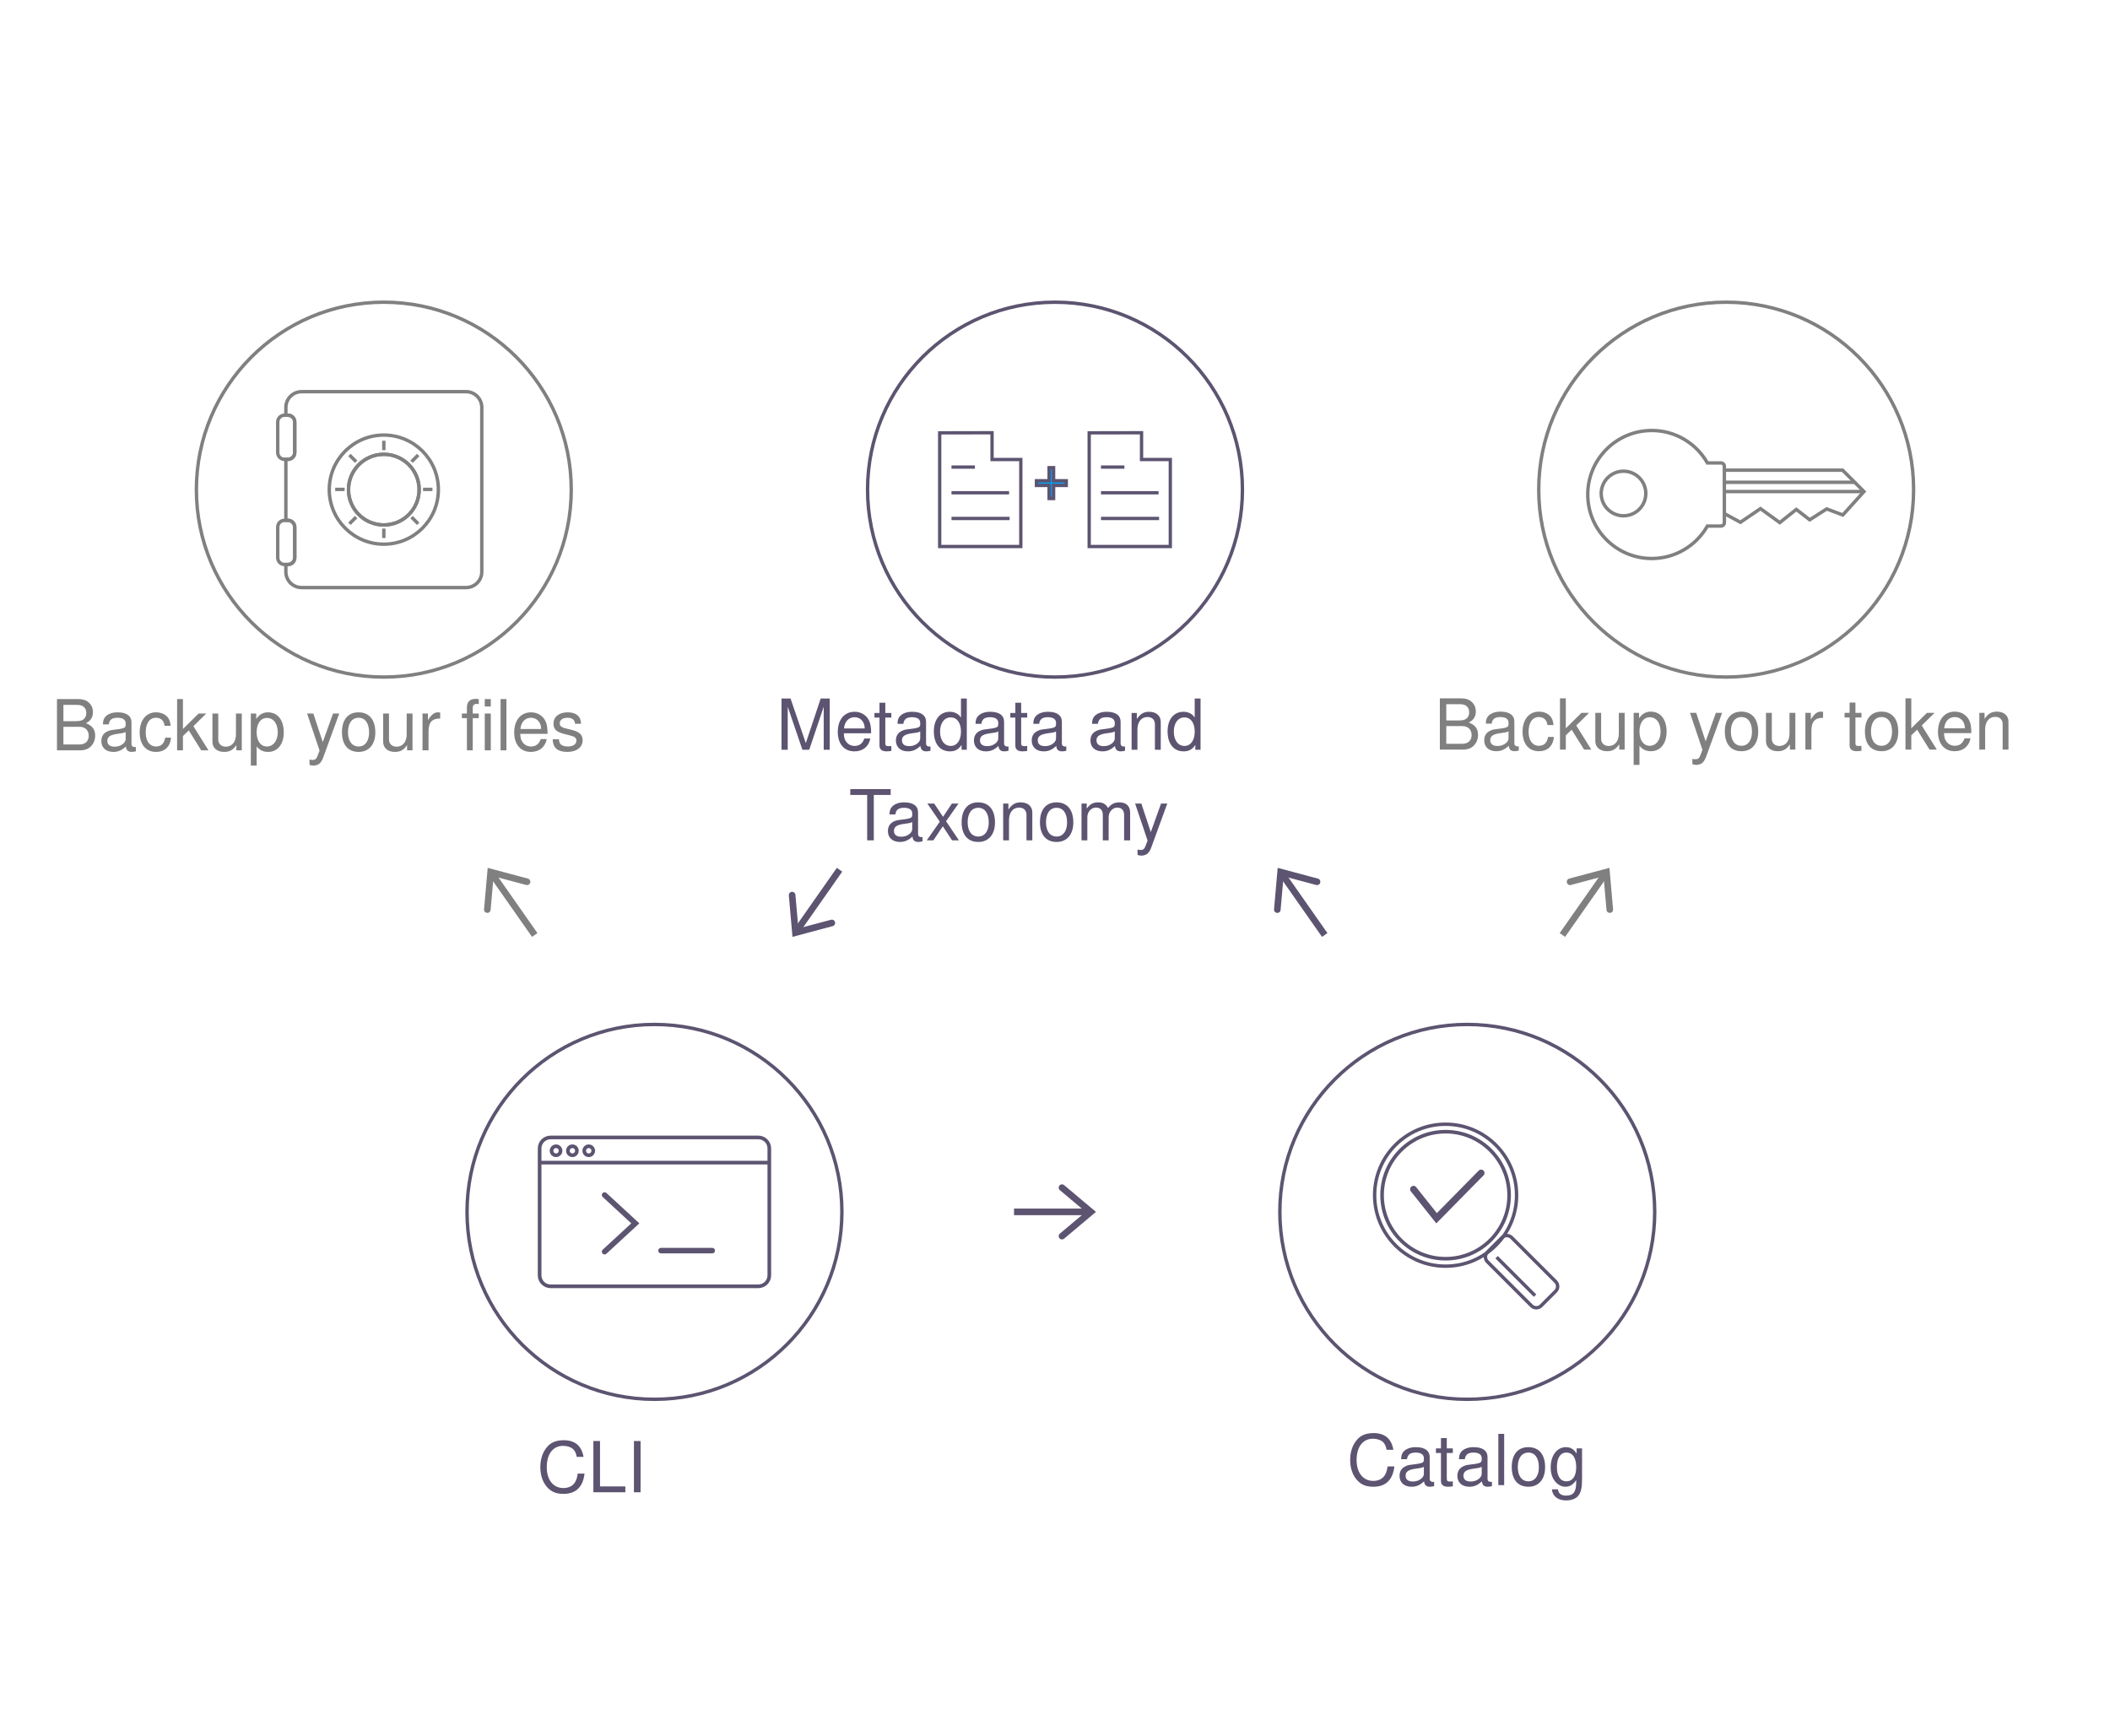
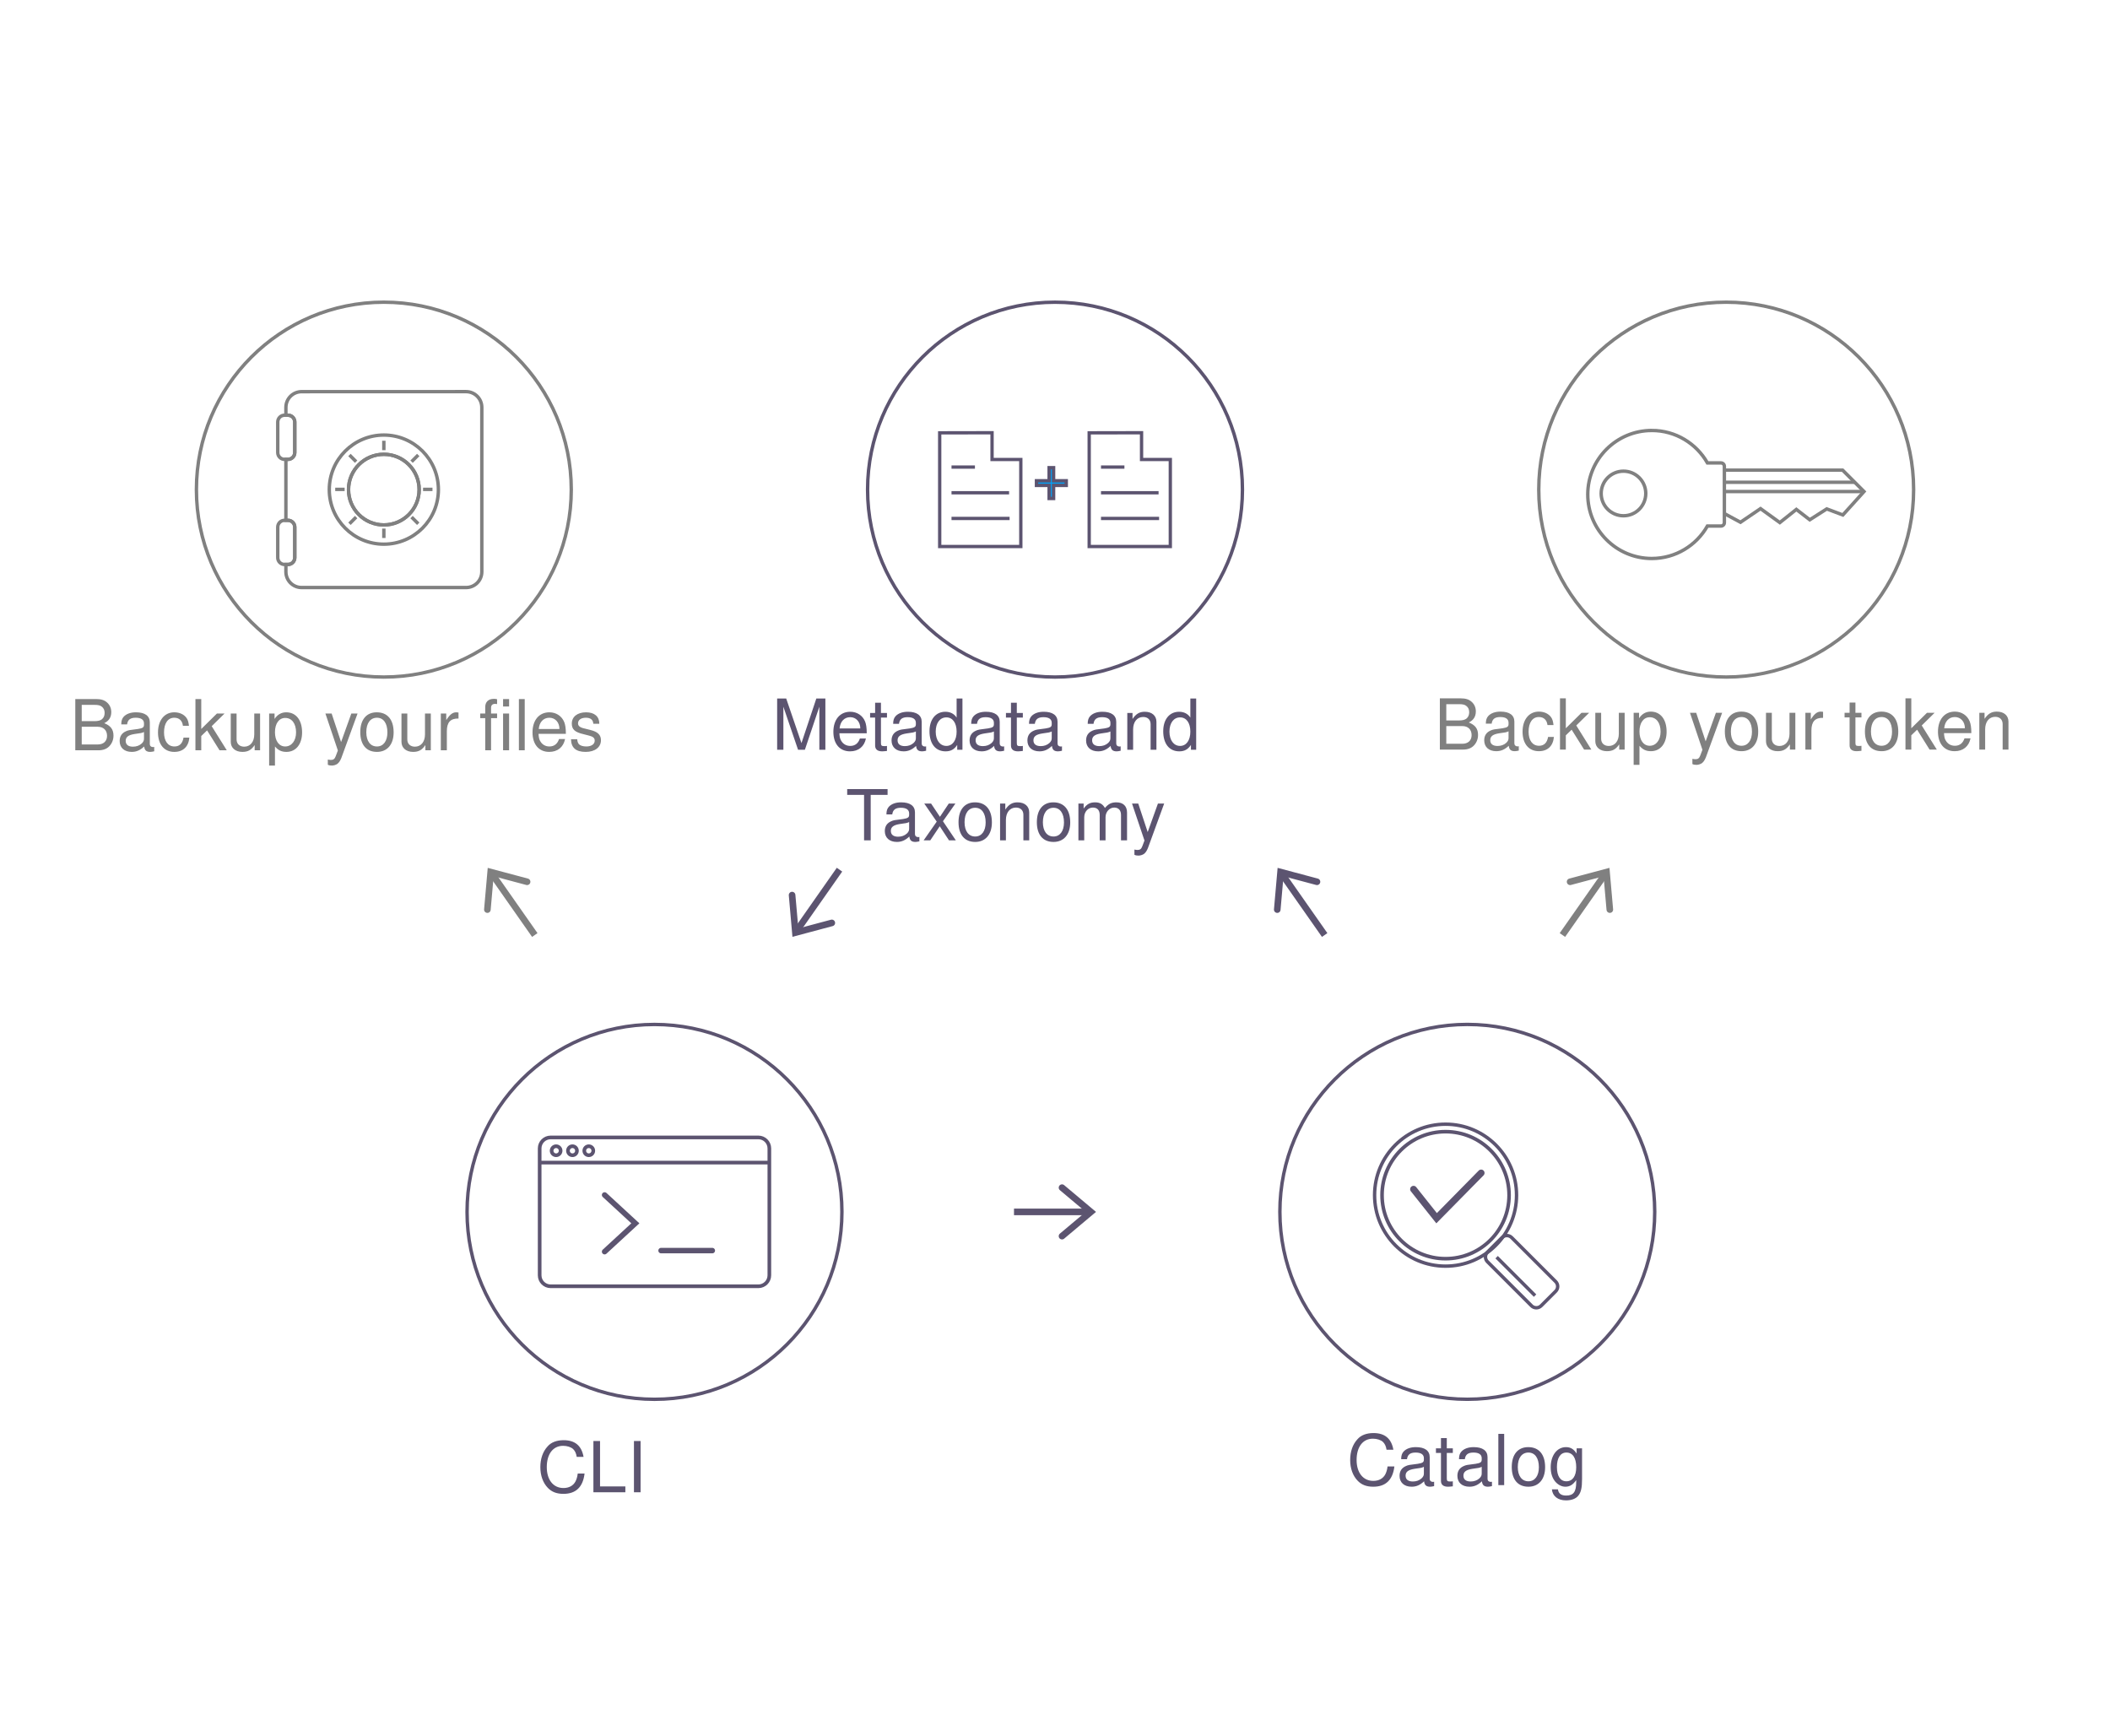
- <svg xmlns="http://www.w3.org/2000/svg" width="620" height="510" viewBox="0 0 164.042 134.937" version="1.1" id="svg43558">
-   <defs id="defs43552" />
-   <g id="layer1">
-     <g id="g56085" transform="translate(-30.12936,-18.78498)" style="stroke:#5c5470">
-       <g id="g2509" transform="translate(-51.29657,93.06016)" style="stroke:#5c5470">
-         <g id="g30492" style="fill:none;stroke:#5c5470;stroke-width:0.529;stroke-miterlimit:4;stroke-dasharray:none;stroke-opacity:1" transform="matrix(0.5371422,0,0,0.5371422,122.2984,13.7105)">
-           <rect style="fill:none;stroke:#5c5470;stroke-width:0.529;stroke-linecap:round;stroke-miterlimit:4;stroke-dasharray:none;stroke-opacity:1" id="rect30489" width="33.245" height="21.546" x="2.011" y="0.839" rx="1.587" ry="1.587" />
-         </g>
-         <path id="path9813" style="fill:none;fill-opacity:1;stroke:#5c5470;stroke-width:0.426;stroke-linecap:round;stroke-miterlimit:4;stroke-dasharray:none;stroke-opacity:1" d="m 128.429,18.635 1.195,1.102 1.195,1.102 -1.195,1.102 -1.195,1.102" />
-         <path style="fill:none;stroke:#5c5470;stroke-width:0.426;stroke-linecap:round;stroke-linejoin:miter;stroke-miterlimit:4;stroke-dasharray:none;stroke-opacity:1" d="m 132.816,22.96 h 3.982" id="path9816" />
-         <path style="fill:none;stroke:#5c5470;stroke-width:0.284;stroke-linecap:butt;stroke-linejoin:miter;stroke-miterlimit:4;stroke-dasharray:none;stroke-opacity:1" d="m 123.428,16.118 h 17.728 v 0.019" id="path30494" />
-         <circle style="fill:none;stroke:#5c5470;stroke-width:0.284;stroke-linecap:round;stroke-miterlimit:4;stroke-dasharray:none;stroke-opacity:1" id="path30496" cx="124.656" cy="15.196" r="0.35" />
-         <circle style="fill:none;stroke:#5c5470;stroke-width:0.284;stroke-linecap:round;stroke-miterlimit:4;stroke-dasharray:none;stroke-opacity:1" id="circle30498" cx="125.927" cy="15.196" r="0.35" />
-         <circle style="fill:none;stroke:#5c5470;stroke-width:0.284;stroke-linecap:round;stroke-miterlimit:4;stroke-dasharray:none;stroke-opacity:1" id="circle30500" cx="127.197" cy="15.196" r="0.35" />
+ <svg xmlns="http://www.w3.org/2000/svg" width="620" height="510" version="1.1" viewBox="0 0 164.04 134.94">
+   <g transform="translate(-30.129 -18.785)" fill="none" stroke="#5c5470">
+     <g transform="translate(-51.297 93.06)">
+       <g transform="matrix(.53714 0 0 .53714 122.3 13.711)" stroke-width=".529">
+         <rect x="2.011" y=".839" width="33.245" height="21.546" rx="1.587" ry="1.587" fill="none" stroke="#5c5470" stroke-linecap="round" stroke-width=".529" />
      </g>
-       <circle style="display:inline;fill:none;stroke:#5c5470;stroke-width:0.265;stroke-linecap:round;stroke-miterlimit:4;stroke-dasharray:none" id="path42346-6" cx="81.011" cy="113.008" r="14.572" />
-     </g>
-     <g id="g10245-9-6-2-9-8-7" transform="matrix(0.5818566,0,0,0.5818566,21.37746,-19.92338)" style="display:inline;fill:none;stroke:#5c5470;stroke-width:0.882;stroke-miterlimit:4;stroke-dasharray:none">
-       <path id="path10227-42-4-8-2-9-2" style="fill:none;fill-opacity:1;stroke:#5c5470;stroke-width:0.882;stroke-linecap:round;stroke-miterlimit:4;stroke-dasharray:none" d="m 105.158,192.937 1.928,1.62 1.928,1.62 -1.928,1.62 -1.928,1.62" />
-       <path style="fill:none;stroke:#5c5470;stroke-width:0.882;stroke-linecap:butt;stroke-linejoin:miter;stroke-miterlimit:4;stroke-dasharray:none;stroke-opacity:1" d="M 109.014,196.176 H 98.748" id="path10241-2-1-8-8-3-7" />
-     </g>
-     <text xml:space="preserve" style="font-size:5.475px;line-height:1.25;font-family:Helvetica-Light;-inkscape-font-specification:'Helvetica-Light, Normal';display:inline;stroke-width:0.257;fill:#5c5470" x="104.704" y="115.467" id="text42556">
-       <tspan id="tspan42554" x="104.704" y="115.467" style="font-style:normal;font-variant:normal;font-weight:normal;font-stretch:normal;font-size:5.475px;font-family:Helvetica;-inkscape-font-specification:Helvetica;stroke-width:0.257;fill:#5c5470">Catalog</tspan>
-     </text>
-     <text xml:space="preserve" style="font-size:5.475px;line-height:1.25;font-family:Helvetica-Light;-inkscape-font-specification:'Helvetica-Light, Normal';text-align:center;text-anchor:middle;display:inline;stroke-width:0.257;fill:#5c5470" x="50.985" y="116.022" id="text42556-0-9">
-       <tspan id="tspan42554-1-9" x="50.985" y="116.022" style="font-style:normal;font-variant:normal;font-weight:normal;font-stretch:normal;font-size:5.475px;font-family:Helvetica;-inkscape-font-specification:Helvetica;text-align:center;text-anchor:middle;stroke-width:0.257;fill:#5c5470">CLI</tspan>
-       <tspan x="50.985" y="122.866" style="font-size:5.475px;text-align:center;text-anchor:middle;stroke-width:0.257;fill:#5c5470" id="tspan42768" />
-     </text>
-     <text xml:space="preserve" style="font-size:5.475px;line-height:1.25;font-family:Helvetica-Light;-inkscape-font-specification:'Helvetica-Light, Normal';text-align:center;text-anchor:middle;display:inline;stroke-width:0.257;fill:#5c5470" x="81.998" y="58.292" id="text42556-0-9-0-5">
-       <tspan x="81.998" y="58.292" style="font-style:normal;font-variant:normal;font-weight:normal;font-stretch:normal;font-size:5.475px;font-family:Helvetica;-inkscape-font-specification:Helvetica;text-align:center;text-anchor:middle;stroke-width:0.257;fill:#5c5470" id="tspan42768-8-2">Metadata and</tspan>
-       <tspan x="81.998" y="65.334" style="font-style:normal;font-variant:normal;font-weight:normal;font-stretch:normal;font-size:5.475px;font-family:Helvetica;-inkscape-font-specification:Helvetica;text-align:center;text-anchor:middle;stroke-width:0.257;fill:#5c5470" id="tspan43320-3">Taxonomy</tspan>
-     </text>
-     <text xml:space="preserve" style="font-size:5.475px;line-height:1.25;font-family:Helvetica-Light;-inkscape-font-specification:'Helvetica-Light, Normal';text-align:center;text-anchor:middle;display:inline;stroke-width:0.257;fill:#808080" x="29.738" y="58.335" id="text1811">
-       <tspan id="tspan1807" x="29.738" y="58.335" style="font-style:normal;font-variant:normal;font-weight:normal;font-stretch:normal;font-size:5.475px;font-family:Helvetica;-inkscape-font-specification:Helvetica;text-align:center;text-anchor:middle;stroke-width:0.257;fill:#808080">Backup your files</tspan>
-       <tspan x="29.738" y="65.179" style="font-size:5.475px;text-align:center;text-anchor:middle;stroke-width:0.257;fill:#808080" id="tspan1809" />
-     </text>
-     <g id="g55952" transform="translate(-24.92463,31.30424)" style="stroke:#5c5470">
-       <circle style="display:inline;fill:none;stroke:#5c5470;stroke-width:0.265;stroke-linecap:round;stroke-miterlimit:4;stroke-dasharray:none" id="path42346-6-8-1" cx="138.998" cy="62.919" r="14.572" />
-       <path style="display:inline;fill:none;stroke:#5c5470;stroke-width:0.529;stroke-linecap:round;stroke-linejoin:miter;stroke-miterlimit:4;stroke-dasharray:none;stroke-opacity:1" d="m 134.818,61.159 1.793,2.255 3.463,-3.519" id="path42543" />
-       <circle style="opacity:1;fill:none;fill-opacity:0;stroke:#5c5470;stroke-width:0.265;stroke-linecap:round;stroke-miterlimit:4;stroke-dasharray:none" id="path1991" cx="137.313" cy="61.622" r="5.518" />
-       <rect style="opacity:1;fill:none;fill-opacity:0;stroke:#5c5470;stroke-width:0.265;stroke-linecap:round;stroke-miterlimit:4;stroke-dasharray:none" id="rect2004" width="2.659" height="5.902" x="52.163" y="146.096" rx="0.529" ry="0.529" transform="rotate(-45)" />
-       <circle style="opacity:1;fill:none;fill-opacity:0;stroke:#5c5470;stroke-width:0.279;stroke-linecap:round;stroke-miterlimit:4;stroke-dasharray:none" id="circle2006" cx="137.313" cy="61.622" r="4.938" />
-       <path style="fill:none;stroke:#5c5470;stroke-width:0.265px;stroke-linecap:butt;stroke-linejoin:miter;stroke-opacity:1" d="m 141.278,66.443 2.989,2.989" id="path2008" />
-     </g>
-     <text xml:space="preserve" style="font-size:5.475px;line-height:1.25;font-family:Helvetica-Light;-inkscape-font-specification:'Helvetica-Light, Normal';display:inline;stroke-width:0.257;fill:#808080" x="111.504" y="58.279" id="text1172">
-       <tspan id="tspan1170" x="111.504" y="58.279" style="font-style:normal;font-variant:normal;font-weight:normal;font-stretch:normal;font-size:5.475px;font-family:Helvetica;-inkscape-font-specification:Helvetica;stroke-width:0.257;fill:#808080">Backup your token</tspan>
-     </text>
-     <g id="g56073" transform="translate(3.75927,22.39667)" style="stroke:#5c5470">
-       <circle style="display:inline;fill:none;stroke:#5c5470;stroke-width:0.265;stroke-linecap:round;stroke-miterlimit:4;stroke-dasharray:none" id="path42346-1" cx="78.262" cy="15.672" r="14.572" />
-       <g id="g23463" transform="translate(58.43543,-3.067258)" style="stroke:#5c5470">
-         <path style="display:inline;fill:none;stroke:#5c5470;stroke-width:0.257;stroke-linecap:butt;stroke-linejoin:miter;stroke-miterlimit:4;stroke-dasharray:none;stroke-opacity:1" d="m 22.484,14.324 v 8.837 h 6.307 v -6.764 h -2.236 v -2.081 z" id="path42770-9-6-4-4" />
-         <path style="display:inline;fill:none;stroke:#5c5470;stroke-width:0.257;stroke-linecap:butt;stroke-linejoin:miter;stroke-miterlimit:4;stroke-dasharray:none;stroke-opacity:1" d="m 23.402,16.986 h 1.821" id="path42847-3-4-1" />
-         <path style="display:inline;fill:none;stroke:#5c5470;stroke-width:0.257;stroke-linecap:butt;stroke-linejoin:miter;stroke-miterlimit:4;stroke-dasharray:none;stroke-opacity:1" d="m 23.402,18.983 h 4.476" id="path42849-0-5-4" />
-         <path style="display:inline;fill:none;stroke:#5c5470;stroke-width:0.257;stroke-linecap:butt;stroke-linejoin:miter;stroke-miterlimit:4;stroke-dasharray:none;stroke-opacity:1" d="m 23.402,20.98 h 4.516" id="path42851-5-8-9" />
-         <path style="display:inline;fill:none;stroke:#5c5470;stroke-width:0.257;stroke-linecap:butt;stroke-linejoin:miter;stroke-miterlimit:4;stroke-dasharray:none;stroke-opacity:1" d="m 10.861,14.324 v 8.837 h 6.307 V 16.397 H 14.932 v -2.081 z" id="path42770-9-6-4-1-8" />
-         <path style="display:inline;fill:none;stroke:#5c5470;stroke-width:0.257;stroke-linecap:butt;stroke-linejoin:miter;stroke-miterlimit:4;stroke-dasharray:none;stroke-opacity:1" d="m 11.78,16.986 h 1.821" id="path42847-3-4-9-6" />
-         <path style="display:inline;fill:none;stroke:#5c5470;stroke-width:0.257;stroke-linecap:butt;stroke-linejoin:miter;stroke-miterlimit:4;stroke-dasharray:none;stroke-opacity:1" d="m 11.78,18.983 h 4.476" id="path42849-0-5-6-2" />
-         <path style="display:inline;fill:none;stroke:#5c5470;stroke-width:0.257;stroke-linecap:butt;stroke-linejoin:miter;stroke-miterlimit:4;stroke-dasharray:none;stroke-opacity:1" d="m 11.78,20.98 h 4.516" id="path42851-5-8-7-2" />
-         <text xml:space="preserve" style="font-size:4.939px;line-height:1.25;font-family:Helvetica-Light;-inkscape-font-specification:'Helvetica-Light, Normal';fill:#00a3fa;fill-opacity:1;stroke-width:0.265;stroke:#5c5470" x="18.135" y="19.972" id="text14417">
-           <tspan id="tspan14415" x="18.135" y="19.972" style="font-size:4.939px;fill:#00a3fa;fill-opacity:1;stroke-width:0.265;stroke:#5c5470">+</tspan>
-         </text>
+       <path d="m128.43 18.635 2.39 2.204-2.39 2.204" stroke-linecap="round" stroke-width=".426" />
+       <path d="m132.82 22.96h3.982" stroke-linecap="round" stroke-width=".426" />
+       <path d="m123.43 16.118h17.728v0.019" stroke-width=".284" />
+       <g stroke-linecap="round" stroke-width=".284">
+         <circle cx="124.66" cy="15.196" r=".35" />
+         <circle cx="125.93" cy="15.196" r=".35" />
+         <circle cx="127.2" cy="15.196" r=".35" />
      </g>
    </g>
-     <g id="g56218" transform="translate(4.860229,-0.8268989)">
-       <rect style="opacity:1;fill:none;fill-opacity:0;stroke:#808080;stroke-width:0.265;stroke-linecap:round;stroke-miterlimit:4;stroke-dasharray:none" id="rect1968" width="1.323" height="3.432" x="16.732" y="33.11" rx="0.529" ry="0.529" />
-       <rect style="opacity:1;fill:none;fill-opacity:0;stroke:#808080;stroke-width:0.265;stroke-linecap:round;stroke-miterlimit:4;stroke-dasharray:none" id="rect1970" width="1.323" height="3.432" x="16.732" y="41.283" rx="0.529" ry="0.529" />
-       <circle style="display:inline;fill:none;stroke:#808080;stroke-width:0.265;stroke-linecap:round;stroke-miterlimit:4;stroke-dasharray:none" id="circle1805" cx="24.98" cy="38.895" r="14.572" />
-       <circle style="opacity:1;fill:none;fill-opacity:0;stroke:#808080;stroke-width:0.265;stroke-linecap:round;stroke-miterlimit:4;stroke-dasharray:none" id="path1909" cx="24.98" cy="38.895" r="2.746" />
-       <path id="rect1922" style="opacity:1;fill:none;fill-opacity:0;stroke:#808080;stroke-width:0.265;stroke-linecap:round;stroke-miterlimit:4;stroke-dasharray:none" d="m 18.592,31.279 c -0.68,0 -1.227,0.547 -1.227,1.227 v 0.604 h 0.161 c 0.293,0 0.529,0.236 0.529,0.529 v 2.374 c 0,0.293 -0.236,0.529 -0.529,0.529 h -0.161 v 4.74 h 0.161 c 0.293,0 0.529,0.236 0.529,0.529 v 2.375 c 0,0.293 -0.236,0.529 -0.529,0.529 h -0.161 v 0.568 c 5e-6,0.68 0.547,1.227 1.227,1.227 h 12.778 c 0.68,0 1.227,-0.547 1.227,-1.227 v -12.778 c 0,-0.68 -0.547,-1.227 -1.227,-1.227 z" />
-       <circle style="opacity:1;fill:none;fill-opacity:0;stroke:#808080;stroke-width:0.265;stroke-linecap:round;stroke-miterlimit:4;stroke-dasharray:none" id="circle1943" cx="24.98" cy="38.895" r="2.746" />
-       <circle style="opacity:1;fill:none;fill-opacity:0;stroke:#808080;stroke-width:0.265;stroke-linecap:round;stroke-miterlimit:4;stroke-dasharray:none" id="circle1943-7" cx="24.98" cy="38.895" r="4.242" />
-       <path style="fill:none;stroke:#808080;stroke-width:0.265;stroke-linecap:butt;stroke-linejoin:miter;stroke-miterlimit:4;stroke-dasharray:none;stroke-opacity:1" d="m 24.98,35.095 v 0.733" id="path1960" />
-       <path style="fill:none;stroke:#808080;stroke-width:0.265;stroke-linecap:butt;stroke-linejoin:miter;stroke-miterlimit:4;stroke-dasharray:none;stroke-opacity:1" d="M 28.761,38.876 H 28.028" id="path1962" />
-       <path style="fill:none;stroke:#808080;stroke-width:0.265;stroke-linecap:butt;stroke-linejoin:miter;stroke-miterlimit:4;stroke-dasharray:none;stroke-opacity:1" d="m 24.98,42.657 v -0.733" id="path1964" />
-       <path style="fill:none;stroke:#808080;stroke-width:0.265;stroke-linecap:butt;stroke-linejoin:miter;stroke-miterlimit:4;stroke-dasharray:none;stroke-opacity:1" d="m 21.199,38.876 h 0.733" id="path1966" />
-       <path style="fill:none;stroke:#808080;stroke-width:0.265;stroke-linecap:butt;stroke-linejoin:miter;stroke-miterlimit:4;stroke-dasharray:none;stroke-opacity:1" d="m 27.654,36.203 -0.519,0.519" id="path1981" />
-       <path style="fill:none;stroke:#808080;stroke-width:0.265;stroke-linecap:butt;stroke-linejoin:miter;stroke-miterlimit:4;stroke-dasharray:none;stroke-opacity:1" d="m 27.654,41.55 -0.519,-0.519" id="path1983" />
-       <path style="fill:none;stroke:#808080;stroke-width:0.265;stroke-linecap:butt;stroke-linejoin:miter;stroke-miterlimit:4;stroke-dasharray:none;stroke-opacity:1" d="m 22.307,41.55 0.519,-0.519" id="path1985" />
-       <path style="fill:none;stroke:#808080;stroke-width:0.265;stroke-linecap:butt;stroke-linejoin:miter;stroke-miterlimit:4;stroke-dasharray:none;stroke-opacity:1" d="m 22.307,36.203 0.519,0.519" id="path1987" />
+     <circle cx="81.011" cy="113.01" r="14.572" stroke-linecap="round" stroke-width=".265" />
+   </g>
+   <g transform="matrix(.58186 0 0 .58186 21.377 -19.923)" fill="none" stroke="#5c5470" stroke-width=".882">
+     <path d="m105.16 192.94 3.856 3.24-1.928 1.62-1.928 1.62" stroke-linecap="round" />
+     <path d="m109.01 196.18h-10.266" />
+   </g>
+   <g fill="#5c5470" stroke-width=".257">
+     <text x="104.704" y="115.467" font-family="Helvetica-Light" font-size="5.475px" style="line-height:1.25" xml:space="preserve">
+       <tspan x="104.704" y="115.467" fill="#5c5470" font-family="Helvetica" font-size="5.475px" stroke-width=".257">Catalog</tspan>
+     </text>
+     <text x="50.985" y="116.022" font-family="Helvetica-Light" font-size="5.475px" text-align="center" text-anchor="middle" style="line-height:1.25" xml:space="preserve">
+       <tspan x="50.985" y="116.022" font-family="Helvetica" text-align="center">CLI</tspan>
+       <tspan x="50.985" y="122.866" text-align="center" />
+     </text>
+     <text x="81.998" y="58.292" font-family="Helvetica" font-size="5.475px" text-align="center" text-anchor="middle" style="line-height:1.25" xml:space="preserve">
+       <tspan x="81.998" y="58.292" text-align="center">Metadata and</tspan>
+       <tspan x="81.998" y="65.334" text-align="center">Taxonomy</tspan>
+     </text>
+   </g>
+   <text x="29.738" y="58.335" fill="#808080" font-family="Helvetica-Light" font-size="5.475px" stroke-width=".257" text-align="center" text-anchor="middle" style="line-height:1.25" xml:space="preserve">
+     <tspan x="29.738" y="58.335" font-family="Helvetica" text-align="center">Backup your files</tspan>
+     <tspan x="29.738" y="65.179" text-align="center" />
+   </text>
+   <g transform="translate(-24.925 31.304)" fill="none" stroke="#5c5470">
+     <g stroke-linecap="round">
+       <circle cx="139" cy="62.919" r="14.572" stroke-width=".265" />
+       <path d="m134.82 61.159 1.793 2.255 3.463-3.519" stroke-width=".529" />
+       <circle cx="137.31" cy="61.622" r="5.518" stroke-width=".265" />
+       <rect transform="rotate(-45)" x="52.163" y="146.1" width="2.659" height="5.902" rx=".529" ry=".529" stroke-width=".265" />
+       <circle cx="137.31" cy="61.622" r="4.938" stroke-width=".279" />
    </g>
-     <g id="g55961" transform="translate(-4.797142,19.94412)">
-       <circle style="display:inline;fill:none;stroke:#808080;stroke-width:0.265;stroke-linecap:round;stroke-miterlimit:4;stroke-dasharray:none" id="circle1166" cx="138.998" cy="18.124" r="14.572" />
-       <g id="g1224" transform="translate(3.284023,44.37606)" style="stroke:#808080">
-         <path id="path1195" style="fill:none;fill-opacity:0;stroke:#808080;stroke-width:0.265;stroke-linecap:round;stroke-miterlimit:4;stroke-dasharray:none" d="m 129.929,-30.849 c -2.748,0 -4.976,2.228 -4.976,4.976 0,2.748 2.228,4.976 4.976,4.976 1.855,-1e-6 3.47,-1.018 4.326,-2.523 h 1.053 c 0.147,0 0.265,-0.118 0.265,-0.265 v -4.378 c 0,-0.147 -0.118,-0.265 -0.265,-0.265 h -1.052 c -0.856,-1.505 -2.471,-2.522 -4.327,-2.522 z" />
-         <path style="fill:none;stroke:#808080;stroke-width:0.265;stroke-linecap:butt;stroke-linejoin:miter;stroke-miterlimit:4;stroke-dasharray:none;stroke-opacity:1" d="m 135.596,-27.766 h 9.166 l 1.664,1.664 -1.643,1.821 -1.252,-0.471 -1.322,0.845 -1.042,-0.806 -1.285,1.024 -1.5,-1.085 -1.559,1.06 -1.228,-0.663" id="path1197" />
-         <path style="fill:none;stroke:#808080;stroke-width:0.265;stroke-linecap:butt;stroke-linejoin:miter;stroke-miterlimit:4;stroke-dasharray:none;stroke-opacity:1" d="M 146.426,-26.102 H 135.602" id="path1199" />
-         <circle style="fill:none;fill-opacity:0;stroke:#808080;stroke-width:0.265;stroke-linecap:round;stroke-miterlimit:4;stroke-dasharray:none" id="circle1201" cx="127.733" cy="-25.952" r="1.734" />
-         <path style="fill:none;stroke:#808080;stroke-width:0.265;stroke-linecap:butt;stroke-linejoin:miter;stroke-miterlimit:4;stroke-dasharray:none;stroke-opacity:1" d="M 145.705,-26.823 H 135.481" id="path1203" />
+     <path d="m141.28 66.443 2.989 2.989" stroke-width=".265px" />
+   </g>
+   <text x="111.504" y="58.279" fill="#808080" font-family="Helvetica-Light" font-size="5.475px" stroke-width=".257" style="line-height:1.25" xml:space="preserve">
+     <tspan x="111.504" y="58.279" fill="#808080" font-family="Helvetica" font-size="5.475px" stroke-width=".257">Backup your token</tspan>
+   </text>
+   <g transform="translate(3.7593 22.397)" stroke="#5c5470">
+     <circle cx="78.262" cy="15.672" r="14.572" fill="none" stroke-linecap="round" stroke-width=".265" />
+     <g transform="translate(58.435 -3.0673)">
+       <g fill="none" stroke-width=".257">
+         <path d="m22.484 14.324v8.837h6.307v-6.764h-2.236v-2.081z" />
+         <path d="m23.402 16.986h1.821" />
+         <path d="m23.402 18.983h4.476" />
+         <path d="m23.402 20.98h4.516" />
+         <path d="m10.861 14.324v8.837h6.307v-6.764h-2.236v-2.081z" />
+         <path d="m11.78 16.986h1.821" />
+         <path d="m11.78 18.983h4.476" />
+         <path d="m11.78 20.98h4.516" />
      </g>
+       <text x="18.135" y="19.972" fill="#00a3fa" font-family="Helvetica-Light" font-size="4.939px" stroke-width=".265" style="line-height:1.25" xml:space="preserve">
+         <tspan x="18.135" y="19.972" fill="#00a3fa" font-size="4.939px" stroke="#5c5470" stroke-width=".265">+</tspan>
+       </text>
    </g>
-     <g id="g56091" transform="matrix(-0.3338753,0.4765337,-0.4765337,-0.3338753,191.7222,86.0641)" style="display:inline;fill:none;stroke:#5c5470;stroke-width:0.882;stroke-miterlimit:4;stroke-dasharray:none">
-       <path id="path56087" style="fill:none;fill-opacity:1;stroke:#5c5470;stroke-width:0.882;stroke-linecap:round;stroke-miterlimit:4;stroke-dasharray:none" d="m 105.158,192.937 1.928,1.62 1.928,1.62 -1.928,1.62 -1.928,1.62" />
-       <path style="fill:none;stroke:#5c5470;stroke-width:0.882;stroke-linecap:butt;stroke-linejoin:miter;stroke-miterlimit:4;stroke-dasharray:none;stroke-opacity:1" d="M 109.014,196.176 H 98.748" id="path56089" />
+   </g>
+   <g transform="translate(4.8602 -.8269)" fill="none" stroke="#808080" stroke-width=".265">
+     <g stroke-linecap="round">
+       <rect x="16.732" y="33.11" width="1.323" height="3.432" rx=".529" ry=".529" />
+       <rect x="16.732" y="41.283" width="1.323" height="3.432" rx=".529" ry=".529" />
+       <circle cx="24.98" cy="38.895" r="14.572" />
+       <circle cx="24.98" cy="38.895" r="2.746" />
+       <path d="m18.592 31.279c-0.68 0-1.227 0.547-1.227 1.227v0.604h0.161c0.293 0 0.529 0.236 0.529 0.529v2.374c0 0.293-0.236 0.529-0.529 0.529h-0.161v4.74h0.161c0.293 0 0.529 0.236 0.529 0.529v2.374c0 0.293-0.236 0.529-0.529 0.529h-0.161v0.568c5e-6 0.68 0.547 1.227 1.227 1.227h12.778c0.68 0 1.227-0.547 1.227-1.227v-12.778c0-0.68-0.547-1.227-1.227-1.227z" />
+       <circle cx="24.98" cy="38.895" r="2.746" />
+       <circle cx="24.98" cy="38.895" r="4.242" />
    </g>
-     <g id="g56097" transform="matrix(-0.3338753,-0.4765337,-0.4765337,0.3338753,229.444,54.25249)" style="display:inline;fill:none;stroke:#5c5470;stroke-width:0.882;stroke-miterlimit:4;stroke-dasharray:none">
-       <path id="path56093" style="fill:none;fill-opacity:1;stroke:#5c5470;stroke-width:0.882;stroke-linecap:round;stroke-miterlimit:4;stroke-dasharray:none" d="m 105.158,192.937 1.928,1.62 1.928,1.62 -1.928,1.62 -1.928,1.62" />
-       <path style="fill:none;stroke:#5c5470;stroke-width:0.882;stroke-linecap:butt;stroke-linejoin:miter;stroke-miterlimit:4;stroke-dasharray:none;stroke-opacity:1" d="M 109.014,196.176 H 98.748" id="path56095" />
+     <g>
+       <path d="m24.98 35.095v0.733" />
+       <path d="m28.761 38.876h-0.733" />
+       <path d="m24.98 42.657v-0.733" />
+       <path d="m21.199 38.876h0.733" />
+       <path d="m27.654 36.203-0.519 0.519" />
+       <path d="m27.654 41.55-0.519-0.519" />
+       <path d="m22.307 41.55 0.519-0.519" />
+       <path d="m22.307 36.203 0.519 0.519" />
    </g>
-     <g id="g56201" transform="matrix(-0.3338753,-0.4765337,-0.4765337,0.3338753,168.0264,54.25249)" style="display:inline;fill:none;stroke:#808080;stroke-width:0.882;stroke-miterlimit:4;stroke-dasharray:none">
-       <path id="path56197" style="fill:none;fill-opacity:1;stroke:#808080;stroke-width:0.882;stroke-linecap:round;stroke-miterlimit:4;stroke-dasharray:none" d="m 105.158,192.937 1.928,1.62 1.928,1.62 -1.928,1.62 -1.928,1.62" />
-       <path style="fill:none;stroke:#808080;stroke-width:0.882;stroke-linecap:butt;stroke-linejoin:miter;stroke-miterlimit:4;stroke-dasharray:none;stroke-opacity:1" d="M 109.014,196.176 H 98.748" id="path56199" />
+   </g>
+   <g transform="translate(-4.7971 19.944)" fill="none" stroke="#808080" stroke-width=".265">
+     <circle cx="139" cy="18.124" r="14.572" stroke-linecap="round" />
+     <g transform="translate(3.284 44.376)">
+       <path d="m129.93-30.849c-2.748 0-4.976 2.228-4.976 4.976 0 2.748 2.228 4.976 4.976 4.976 1.855-1e-6 3.47-1.018 4.326-2.523h1.053c0.147 0 0.265-0.118 0.265-0.265v-4.378c0-0.147-0.118-0.265-0.265-0.265h-1.052c-0.856-1.506-2.471-2.522-4.327-2.522z" stroke-linecap="round" />
+       <path d="m135.6-27.766h9.166l1.664 1.664-1.643 1.821-1.252-0.471-1.322 0.845-1.042-0.806-1.285 1.024-1.5-1.085-1.559 1.06-1.228-0.663" />
+       <path d="m146.43-26.102h-10.824" />
+       <circle cx="127.73" cy="-25.952" r="1.734" stroke-linecap="round" />
+       <path d="m145.71-26.823h-10.224" />
    </g>
-     <g id="g56300" transform="matrix(0.3338753,-0.4765337,0.4765337,0.3338753,-4.985248,54.25249)" style="display:inline;fill:none;stroke:#808080;stroke-width:0.882;stroke-miterlimit:4;stroke-dasharray:none">
-       <path id="path56296" style="fill:none;fill-opacity:1;stroke:#808080;stroke-width:0.882;stroke-linecap:round;stroke-miterlimit:4;stroke-dasharray:none" d="m 105.158,192.937 1.928,1.62 1.928,1.62 -1.928,1.62 -1.928,1.62" />
-       <path style="fill:none;stroke:#808080;stroke-width:0.882;stroke-linecap:butt;stroke-linejoin:miter;stroke-miterlimit:4;stroke-dasharray:none;stroke-opacity:1" d="M 109.014,196.176 H 98.748" id="path56298" />
+   </g>
+   <g fill="none" stroke-width=".882">
+     <g transform="matrix(-.33388 .47653 -.47653 -.33388 191.72 86.064)" stroke="#5c5470">
+       <path d="m105.16 192.94 3.856 3.24-1.928 1.62-1.928 1.62" stroke-linecap="round" />
+       <path d="m109.01 196.18h-10.266" />
+     </g>
+     <g transform="matrix(-.33388 -.47653 -.47653 .33388 229.44 54.252)" stroke="#5c5470">
+       <path d="m105.16 192.94 3.856 3.24-1.928 1.62-1.928 1.62" stroke-linecap="round" />
+       <path d="m109.01 196.18h-10.266" />
+     </g>
+     <g transform="matrix(-.33388 -.47653 -.47653 .33388 168.03 54.252)" stroke="#808080">
+       <path d="m105.16 192.94 3.856 3.24-1.928 1.62-1.928 1.62" stroke-linecap="round" />
+       <path d="m109.01 196.18h-10.266" />
+     </g>
+     <g transform="matrix(.33388 -.47653 .47653 .33388 -4.9852 54.252)" stroke="#808080">
+       <path d="m105.16 192.94 3.856 3.24-1.928 1.62-1.928 1.62" stroke-linecap="round" />
+       <path d="m109.01 196.18h-10.266" />
    </g>
  </g>
</svg>
